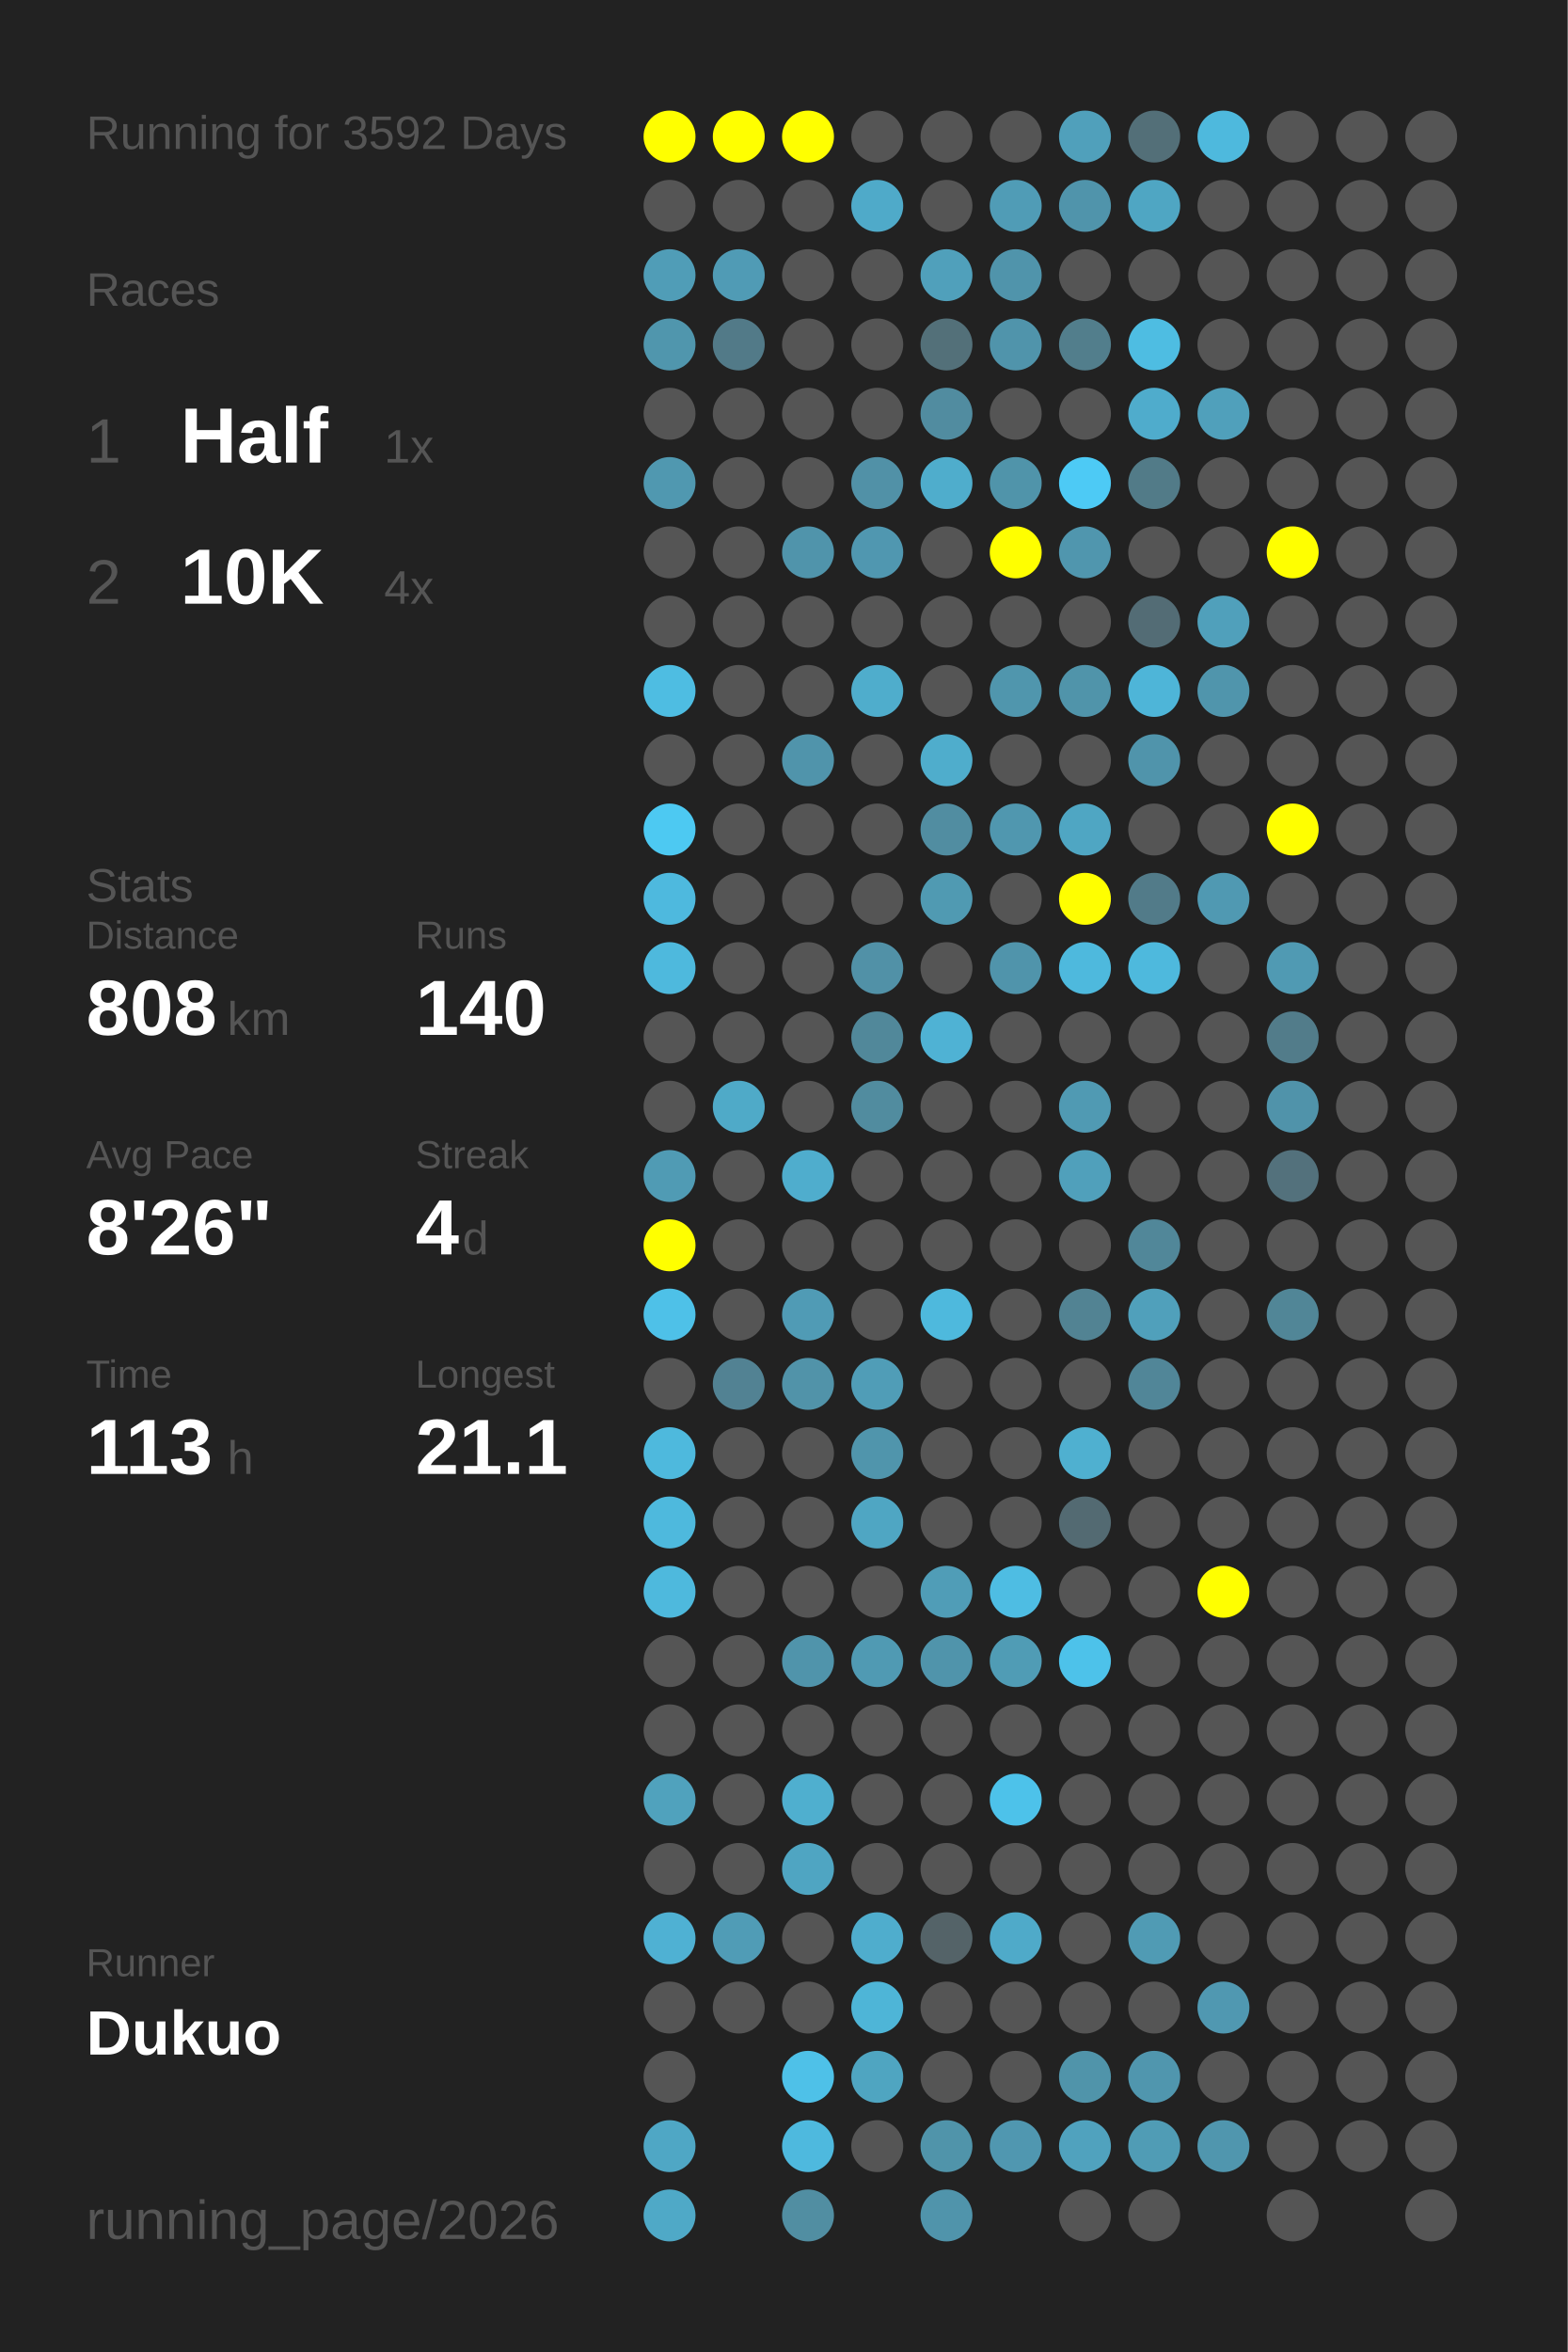
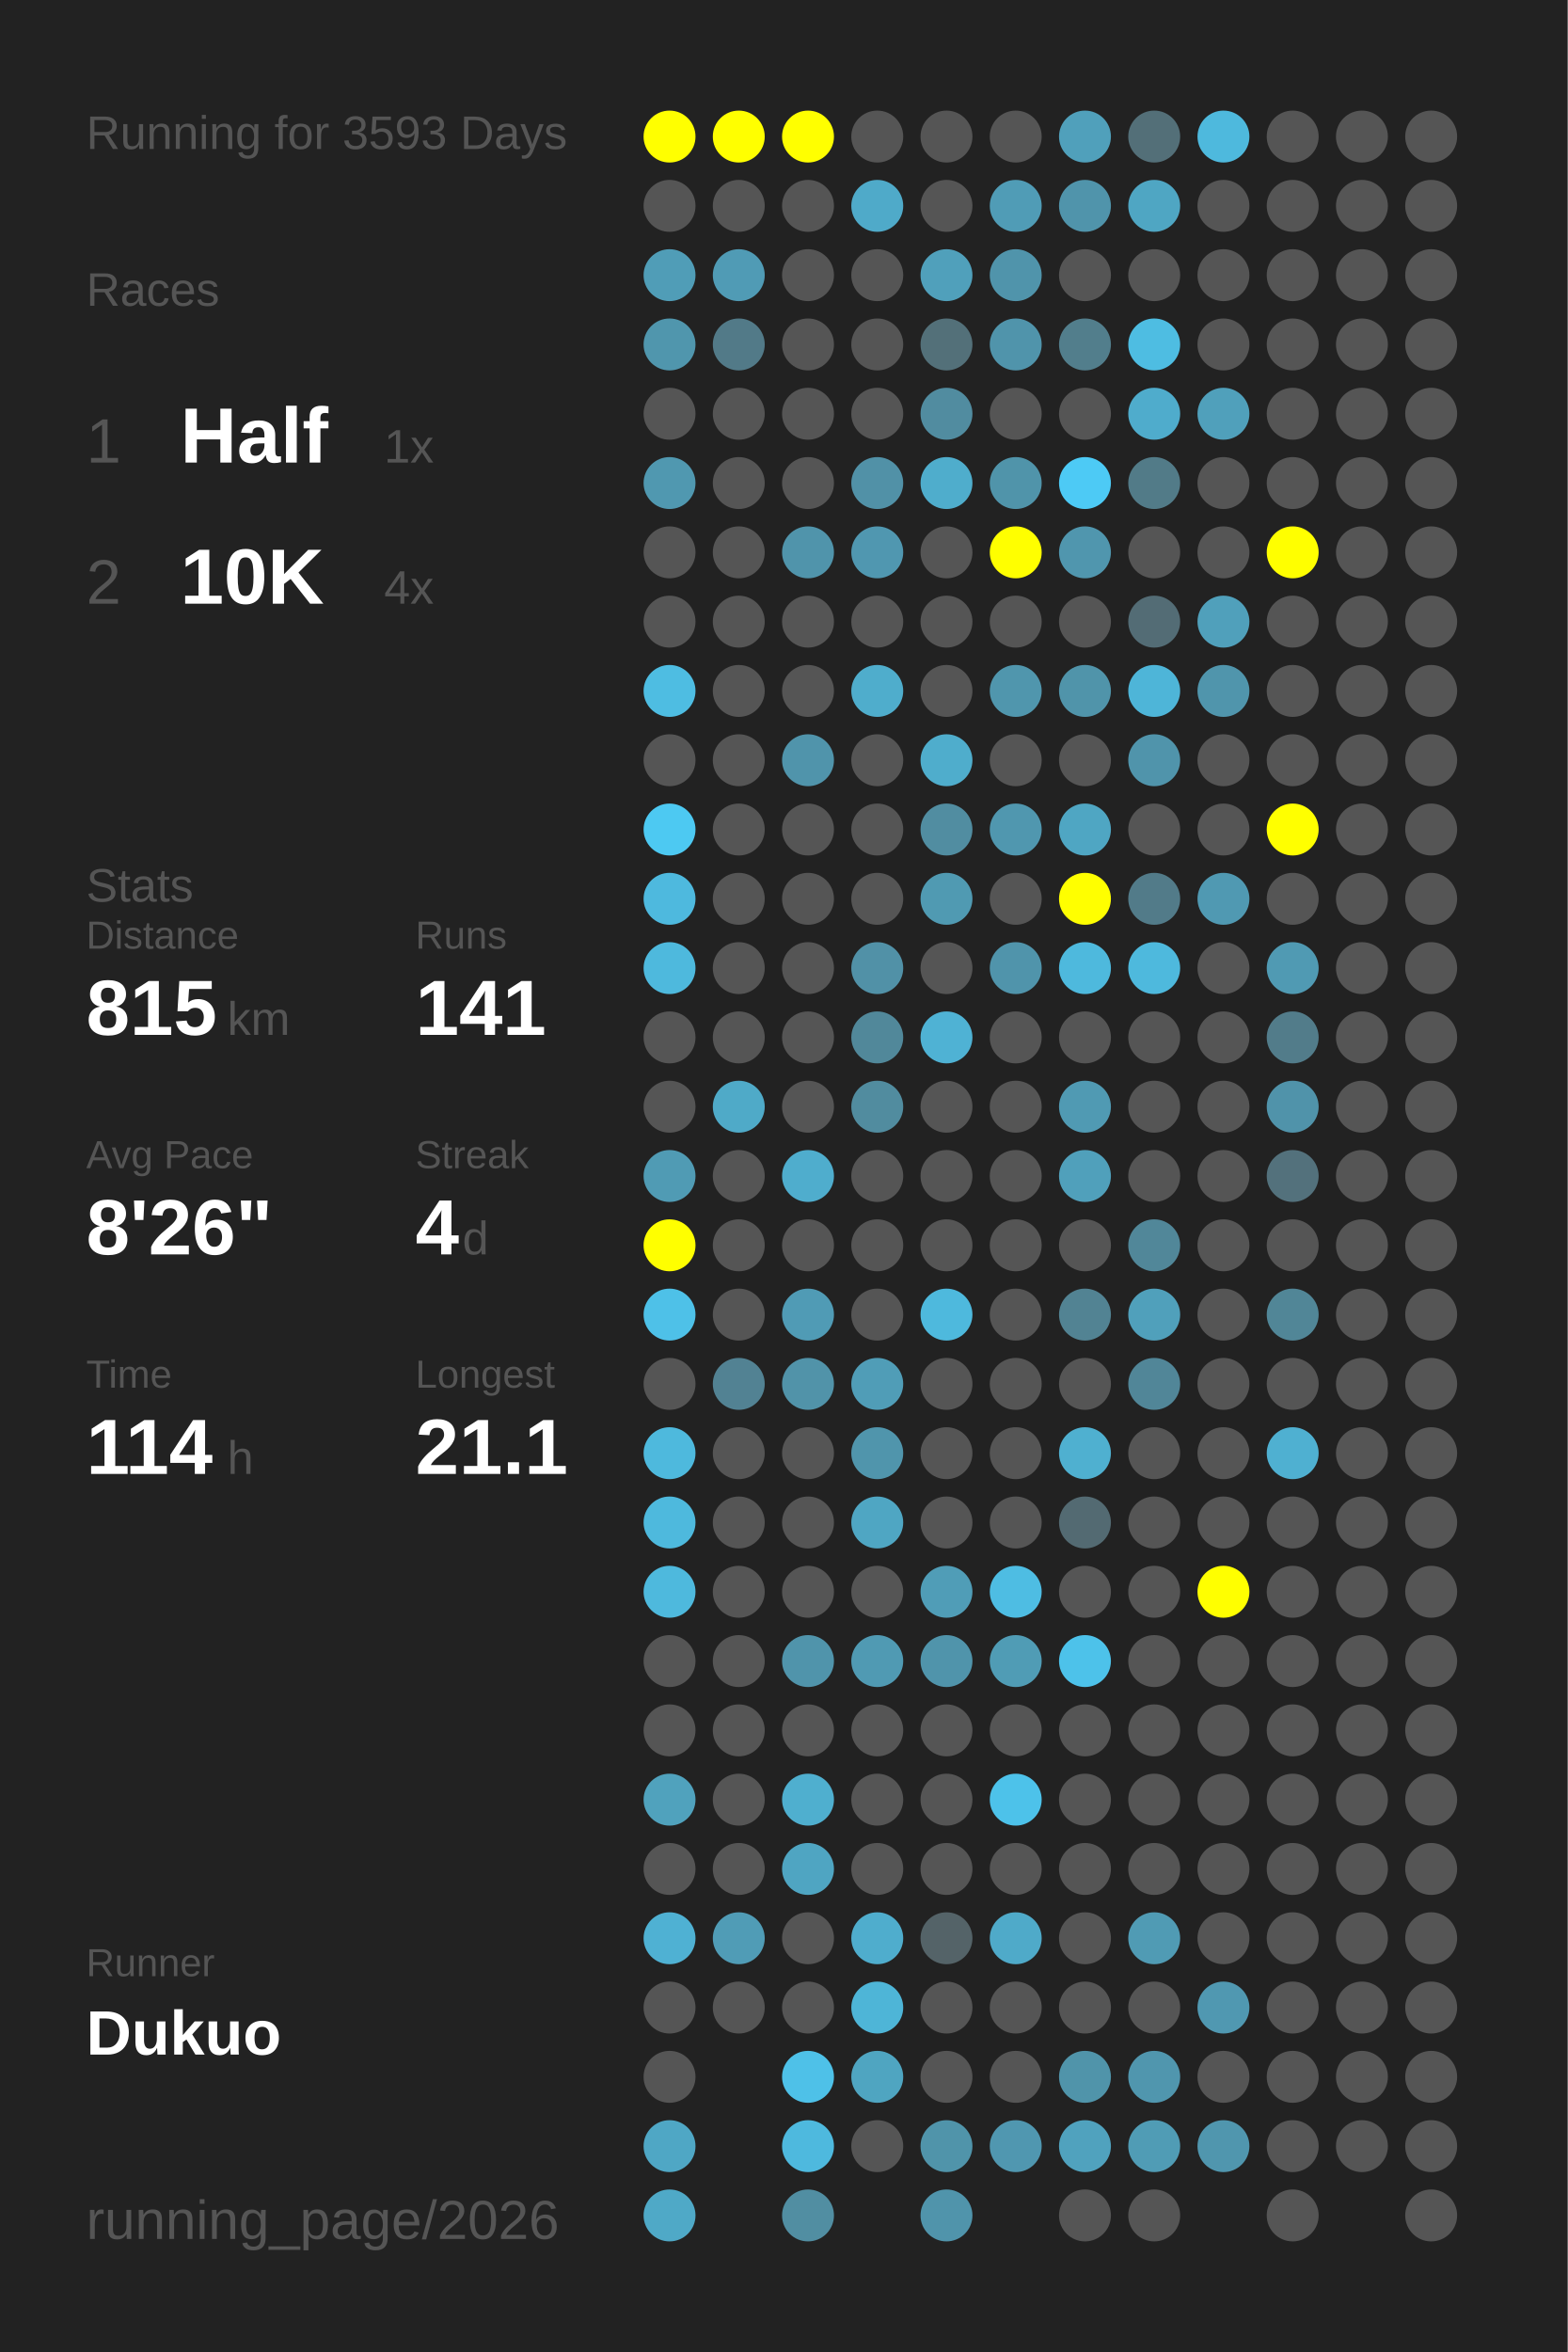
<svg xmlns="http://www.w3.org/2000/svg" baseProfile="full" height="300mm" version="1.1" viewBox="0,0,200,300" width="200mm">
  <defs />
  <rect fill="#222222" height="300" width="200" x="0" y="0" />
-   <text fill="#555555" style="font-size:6px; font-family:Arial;" x="11" y="19">Running for 3592 Days</text>
+   <text fill="#555555" style="font-size:6px; font-family:Arial;" x="11" y="19">Running for 3593 Days</text>
  <text fill="#555555" style="font-size:6px; font-family:Arial;" x="11" y="39">Races</text>
  <text fill="#555555" style="font-size:8px; font-family:Arial;" x="11" y="59">1</text>
  <text fill="#FFFFFF" style="font-size:10px; font-family:Arial; font-weight:bold;" x="23" y="59">Half</text>
  <text fill="#555555" style="font-size:6px; font-family:Arial;" x="49" y="59">1x</text>
  <text fill="#555555" style="font-size:8px; font-family:Arial;" x="11" y="77">2</text>
  <text fill="#FFFFFF" style="font-size:10px; font-family:Arial; font-weight:bold;" x="23" y="77">10K</text>
  <text fill="#555555" style="font-size:6px; font-family:Arial;" x="49" y="77">4x</text>
  <text fill="#555555" style="font-size:6px; font-family:Arial;" x="11" y="115">Stats</text>
  <text fill="#555555" style="font-size:5px; font-family:Arial;" x="11" y="121">Distance</text>
-   <text fill="#FFFFFF" style="font-size:10px; font-family:Arial; font-weight:bold;" x="11" y="132">808</text>
+   <text fill="#FFFFFF" style="font-size:10px; font-family:Arial; font-weight:bold;" x="11" y="132">815</text>
  <text fill="#555555" style="font-size:6px; font-family:Arial;" x="29" y="132">km</text>
  <text fill="#555555" style="font-size:5px; font-family:Arial;" x="53" y="121">Runs</text>
-   <text fill="#FFFFFF" style="font-size:10px; font-family:Arial; font-weight:bold;" x="53" y="132">140</text>
+   <text fill="#FFFFFF" style="font-size:10px; font-family:Arial; font-weight:bold;" x="53" y="132">141</text>
  <text fill="#555555" style="font-size:5px; font-family:Arial;" x="11" y="149">Avg Pace</text>
  <text fill="#FFFFFF" style="font-size:10px; font-family:Arial; font-weight:bold;" x="11" y="160">8'26"</text>
  <text fill="#555555" style="font-size:5px; font-family:Arial;" x="53" y="149">Streak</text>
  <text fill="#FFFFFF" style="font-size:10px; font-family:Arial; font-weight:bold;" x="53" y="160">4</text>
  <text fill="#555555" style="font-size:6px; font-family:Arial;" x="59" y="160">d</text>
  <text fill="#555555" style="font-size:5px; font-family:Arial;" x="11" y="177">Time</text>
-   <text fill="#FFFFFF" style="font-size:10px; font-family:Arial; font-weight:bold;" x="11" y="188">113</text>
+   <text fill="#FFFFFF" style="font-size:10px; font-family:Arial; font-weight:bold;" x="11" y="188">114</text>
  <text fill="#555555" style="font-size:6px; font-family:Arial;" x="29" y="188">h</text>
  <text fill="#555555" style="font-size:5px; font-family:Arial;" x="53" y="177">Longest</text>
  <text fill="#FFFFFF" style="font-size:10px; font-family:Arial; font-weight:bold;" x="53" y="188">21.1</text>
  <text fill="#555555" style="font-size:5px; font-family:Arial;" x="11" y="252.065">Runner</text>
  <text fill="#FFFFFF" style="font-size:8px; font-family:Arial; font-weight:bold;" x="11" y="262.065">Dukuo</text>
  <text fill="#555555" style="font-size:7px; font-family:Arial;" x="11" y="285.581">running_page/2026</text>
  <circle cx="85.417" cy="17.419" fill="#FFFF00" r="3.312" />
  <circle cx="85.417" cy="26.258" fill="#555555" r="3.312" />
  <circle cx="85.417" cy="35.097" fill="#509db7" r="3.312" />
  <circle cx="85.417" cy="43.935" fill="#5096ad" r="3.312" />
  <circle cx="85.417" cy="52.774" fill="#555555" r="3.312" />
  <circle cx="85.417" cy="61.613" fill="#5098b0" r="3.312" />
  <circle cx="85.417" cy="70.452" fill="#555555" r="3.312" />
  <circle cx="85.417" cy="79.29" fill="#555555" r="3.312" />
  <circle cx="85.417" cy="88.129" fill="#4ebde2" r="3.312" />
  <circle cx="85.417" cy="96.968" fill="#555555" r="3.312" />
  <circle cx="85.417" cy="105.806" fill="#4dc9f2" r="3.312" />
  <circle cx="85.417" cy="114.645" fill="#4eb9de" r="3.312" />
  <circle cx="85.417" cy="123.484" fill="#4eb9dd" r="3.312" />
  <circle cx="85.417" cy="132.323" fill="#555555" r="3.312" />
  <circle cx="85.417" cy="141.161" fill="#555555" r="3.312" />
  <circle cx="85.417" cy="150" fill="#509bb4" r="3.312" />
  <circle cx="85.417" cy="158.839" fill="#FFFF00" r="3.312" />
  <circle cx="85.417" cy="167.677" fill="#4ec1e8" r="3.312" />
  <circle cx="85.417" cy="176.516" fill="#555555" r="3.312" />
  <circle cx="85.417" cy="185.355" fill="#4eb9dd" r="3.312" />
  <circle cx="85.417" cy="194.194" fill="#4eb9dd" r="3.312" />
  <circle cx="85.417" cy="203.032" fill="#4eb9dd" r="3.312" />
  <circle cx="85.417" cy="211.871" fill="#555555" r="3.312" />
  <circle cx="85.417" cy="220.71" fill="#555555" r="3.312" />
  <circle cx="85.417" cy="229.548" fill="#50a2bd" r="3.312" />
  <circle cx="85.417" cy="238.387" fill="#555555" r="3.312" />
  <circle cx="85.417" cy="247.226" fill="#4fb1d3" r="3.312" />
  <circle cx="85.417" cy="256.065" fill="#555555" r="3.312" />
  <circle cx="85.417" cy="264.903" fill="#555555" r="3.312" />
  <circle cx="85.417" cy="273.742" fill="#4fa7c5" r="3.312" />
  <circle cx="85.417" cy="282.581" fill="#4fa9c7" r="3.312" />
  <circle cx="94.25" cy="17.419" fill="#FFFF00" r="3.312" />
  <circle cx="94.25" cy="26.258" fill="#555555" r="3.312" />
  <circle cx="94.25" cy="35.097" fill="#509bb5" r="3.312" />
  <circle cx="94.25" cy="43.935" fill="#527a88" r="3.312" />
  <circle cx="94.25" cy="52.774" fill="#555555" r="3.312" />
  <circle cx="94.25" cy="61.613" fill="#555555" r="3.312" />
  <circle cx="94.25" cy="70.452" fill="#555555" r="3.312" />
  <circle cx="94.25" cy="79.29" fill="#555555" r="3.312" />
  <circle cx="94.25" cy="88.129" fill="#555555" r="3.312" />
  <circle cx="94.25" cy="96.968" fill="#555555" r="3.312" />
  <circle cx="94.25" cy="105.806" fill="#555555" r="3.312" />
  <circle cx="94.25" cy="114.645" fill="#555555" r="3.312" />
  <circle cx="94.25" cy="123.484" fill="#555555" r="3.312" />
  <circle cx="94.25" cy="132.323" fill="#555555" r="3.312" />
  <circle cx="94.25" cy="141.161" fill="#4faac8" r="3.312" />
  <circle cx="94.25" cy="150" fill="#555555" r="3.312" />
  <circle cx="94.25" cy="158.839" fill="#555555" r="3.312" />
  <circle cx="94.25" cy="167.677" fill="#555555" r="3.312" />
  <circle cx="94.25" cy="176.516" fill="#528293" r="3.312" />
  <circle cx="94.25" cy="185.355" fill="#555555" r="3.312" />
  <circle cx="94.25" cy="194.194" fill="#555555" r="3.312" />
  <circle cx="94.25" cy="203.032" fill="#555555" r="3.312" />
  <circle cx="94.25" cy="211.871" fill="#555555" r="3.312" />
  <circle cx="94.25" cy="220.71" fill="#555555" r="3.312" />
  <circle cx="94.25" cy="229.548" fill="#555555" r="3.312" />
  <circle cx="94.25" cy="238.387" fill="#555555" r="3.312" />
  <circle cx="94.25" cy="247.226" fill="#509cb6" r="3.312" />
  <circle cx="94.25" cy="256.065" fill="#555555" r="3.312" />
  <circle cx="103.083" cy="17.419" fill="#FFFF00" r="3.312" />
  <circle cx="103.083" cy="26.258" fill="#555555" r="3.312" />
  <circle cx="103.083" cy="35.097" fill="#555555" r="3.312" />
  <circle cx="103.083" cy="43.935" fill="#555555" r="3.312" />
  <circle cx="103.083" cy="52.774" fill="#555555" r="3.312" />
  <circle cx="103.083" cy="61.613" fill="#555555" r="3.312" />
  <circle cx="103.083" cy="70.452" fill="#5094ab" r="3.312" />
  <circle cx="103.083" cy="79.29" fill="#555555" r="3.312" />
  <circle cx="103.083" cy="88.129" fill="#555555" r="3.312" />
  <circle cx="103.083" cy="96.968" fill="#5094ab" r="3.312" />
  <circle cx="103.083" cy="105.806" fill="#555555" r="3.312" />
  <circle cx="103.083" cy="114.645" fill="#555555" r="3.312" />
  <circle cx="103.083" cy="123.484" fill="#555555" r="3.312" />
  <circle cx="103.083" cy="132.323" fill="#555555" r="3.312" />
  <circle cx="103.083" cy="141.161" fill="#555555" r="3.312" />
  <circle cx="103.083" cy="150" fill="#4fadcd" r="3.312" />
  <circle cx="103.083" cy="158.839" fill="#555555" r="3.312" />
  <circle cx="103.083" cy="167.677" fill="#509bb5" r="3.312" />
  <circle cx="103.083" cy="176.516" fill="#5193a9" r="3.312" />
  <circle cx="103.083" cy="185.355" fill="#555555" r="3.312" />
  <circle cx="103.083" cy="194.194" fill="#555555" r="3.312" />
  <circle cx="103.083" cy="203.032" fill="#555555" r="3.312" />
  <circle cx="103.083" cy="211.871" fill="#5094ab" r="3.312" />
  <circle cx="103.083" cy="220.71" fill="#555555" r="3.312" />
  <circle cx="103.083" cy="229.548" fill="#4fafcf" r="3.312" />
  <circle cx="103.083" cy="238.387" fill="#4fa5c2" r="3.312" />
  <circle cx="103.083" cy="247.226" fill="#555555" r="3.312" />
  <circle cx="103.083" cy="256.065" fill="#555555" r="3.312" />
  <circle cx="103.083" cy="264.903" fill="#4ec1e8" r="3.312" />
  <circle cx="103.083" cy="273.742" fill="#4eb9de" r="3.312" />
  <circle cx="103.083" cy="282.581" fill="#518ea2" r="3.312" />
  <circle cx="111.917" cy="17.419" fill="#555555" r="3.312" />
  <circle cx="111.917" cy="26.258" fill="#4faac9" r="3.312" />
  <circle cx="111.917" cy="35.097" fill="#555555" r="3.312" />
  <circle cx="111.917" cy="43.935" fill="#555555" r="3.312" />
  <circle cx="111.917" cy="52.774" fill="#555555" r="3.312" />
  <circle cx="111.917" cy="61.613" fill="#5191a7" r="3.312" />
  <circle cx="111.917" cy="70.452" fill="#5097b0" r="3.312" />
  <circle cx="111.917" cy="79.29" fill="#555555" r="3.312" />
  <circle cx="111.917" cy="88.129" fill="#4fadcc" r="3.312" />
  <circle cx="111.917" cy="96.968" fill="#555555" r="3.312" />
  <circle cx="111.917" cy="105.806" fill="#555555" r="3.312" />
  <circle cx="111.917" cy="114.645" fill="#555555" r="3.312" />
  <circle cx="111.917" cy="123.484" fill="#5191a7" r="3.312" />
  <circle cx="111.917" cy="132.323" fill="#51889a" r="3.312" />
  <circle cx="111.917" cy="141.161" fill="#518c9f" r="3.312" />
  <circle cx="111.917" cy="150" fill="#555555" r="3.312" />
  <circle cx="111.917" cy="158.839" fill="#555555" r="3.312" />
  <circle cx="111.917" cy="167.677" fill="#555555" r="3.312" />
  <circle cx="111.917" cy="176.516" fill="#509db7" r="3.312" />
  <circle cx="111.917" cy="185.355" fill="#5095ac" r="3.312" />
  <circle cx="111.917" cy="194.194" fill="#4fa6c3" r="3.312" />
  <circle cx="111.917" cy="203.032" fill="#555555" r="3.312" />
  <circle cx="111.917" cy="211.871" fill="#509ab3" r="3.312" />
  <circle cx="111.917" cy="220.71" fill="#555555" r="3.312" />
  <circle cx="111.917" cy="229.548" fill="#555555" r="3.312" />
  <circle cx="111.917" cy="238.387" fill="#555555" r="3.312" />
  <circle cx="111.917" cy="247.226" fill="#4fadcd" r="3.312" />
  <circle cx="111.917" cy="256.065" fill="#4eb5d7" r="3.312" />
  <circle cx="111.917" cy="264.903" fill="#4fa5c1" r="3.312" />
  <circle cx="111.917" cy="273.742" fill="#555555" r="3.312" />
  <circle cx="120.75" cy="17.419" fill="#555555" r="3.312" />
  <circle cx="120.75" cy="26.258" fill="#555555" r="3.312" />
  <circle cx="120.75" cy="35.097" fill="#50a0bb" r="3.312" />
  <circle cx="120.75" cy="43.935" fill="#537079" r="3.312" />
  <circle cx="120.75" cy="52.774" fill="#518ca0" r="3.312" />
  <circle cx="120.75" cy="61.613" fill="#4fadcc" r="3.312" />
  <circle cx="120.75" cy="70.452" fill="#555555" r="3.312" />
  <circle cx="120.75" cy="79.29" fill="#555555" r="3.312" />
  <circle cx="120.75" cy="88.129" fill="#555555" r="3.312" />
  <circle cx="120.75" cy="96.968" fill="#4fadcc" r="3.312" />
  <circle cx="120.75" cy="105.806" fill="#518da1" r="3.312" />
  <circle cx="120.75" cy="114.645" fill="#509ab2" r="3.312" />
  <circle cx="120.75" cy="123.484" fill="#555555" r="3.312" />
  <circle cx="120.75" cy="132.323" fill="#4fb2d4" r="3.312" />
  <circle cx="120.75" cy="141.161" fill="#555555" r="3.312" />
  <circle cx="120.75" cy="150" fill="#555555" r="3.312" />
  <circle cx="120.75" cy="158.839" fill="#555555" r="3.312" />
  <circle cx="120.75" cy="167.677" fill="#4eb9dd" r="3.312" />
  <circle cx="120.75" cy="176.516" fill="#555555" r="3.312" />
  <circle cx="120.75" cy="185.355" fill="#555555" r="3.312" />
  <circle cx="120.75" cy="194.194" fill="#555555" r="3.312" />
  <circle cx="120.75" cy="203.032" fill="#509db7" r="3.312" />
  <circle cx="120.75" cy="211.871" fill="#5094ab" r="3.312" />
  <circle cx="120.75" cy="220.71" fill="#555555" r="3.312" />
  <circle cx="120.75" cy="229.548" fill="#555555" r="3.312" />
  <circle cx="120.75" cy="238.387" fill="#555555" r="3.312" />
  <circle cx="120.75" cy="247.226" fill="#546368" r="3.312" />
  <circle cx="120.75" cy="256.065" fill="#555555" r="3.312" />
  <circle cx="120.75" cy="264.903" fill="#555555" r="3.312" />
  <circle cx="120.75" cy="273.742" fill="#5094aa" r="3.312" />
  <circle cx="120.75" cy="282.581" fill="#5094ab" r="3.312" />
  <circle cx="129.583" cy="17.419" fill="#555555" r="3.312" />
  <circle cx="129.583" cy="26.258" fill="#509cb6" r="3.312" />
  <circle cx="129.583" cy="35.097" fill="#5094ab" r="3.312" />
  <circle cx="129.583" cy="43.935" fill="#5094ab" r="3.312" />
  <circle cx="129.583" cy="52.774" fill="#555555" r="3.312" />
  <circle cx="129.583" cy="61.613" fill="#5094aa" r="3.312" />
  <circle cx="129.583" cy="70.452" fill="#FFFF00" r="3.312" />
  <circle cx="129.583" cy="79.29" fill="#555555" r="3.312" />
  <circle cx="129.583" cy="88.129" fill="#5096ad" r="3.312" />
  <circle cx="129.583" cy="96.968" fill="#555555" r="3.312" />
  <circle cx="129.583" cy="105.806" fill="#5097af" r="3.312" />
  <circle cx="129.583" cy="114.645" fill="#555555" r="3.312" />
  <circle cx="129.583" cy="123.484" fill="#5094ab" r="3.312" />
  <circle cx="129.583" cy="132.323" fill="#555555" r="3.312" />
  <circle cx="129.583" cy="141.161" fill="#555555" r="3.312" />
  <circle cx="129.583" cy="150" fill="#555555" r="3.312" />
  <circle cx="129.583" cy="158.839" fill="#555555" r="3.312" />
  <circle cx="129.583" cy="167.677" fill="#555555" r="3.312" />
  <circle cx="129.583" cy="176.516" fill="#555555" r="3.312" />
  <circle cx="129.583" cy="185.355" fill="#555555" r="3.312" />
  <circle cx="129.583" cy="194.194" fill="#555555" r="3.312" />
  <circle cx="129.583" cy="203.032" fill="#4ebde3" r="3.312" />
  <circle cx="129.583" cy="211.871" fill="#509cb5" r="3.312" />
  <circle cx="129.583" cy="220.71" fill="#555555" r="3.312" />
  <circle cx="129.583" cy="229.548" fill="#4dc2ea" r="3.312" />
  <circle cx="129.583" cy="238.387" fill="#555555" r="3.312" />
  <circle cx="129.583" cy="247.226" fill="#4faac9" r="3.312" />
  <circle cx="129.583" cy="256.065" fill="#555555" r="3.312" />
  <circle cx="129.583" cy="264.903" fill="#555555" r="3.312" />
  <circle cx="129.583" cy="273.742" fill="#5097b0" r="3.312" />
  <circle cx="138.417" cy="17.419" fill="#50a0bb" r="3.312" />
  <circle cx="138.417" cy="26.258" fill="#5094ab" r="3.312" />
  <circle cx="138.417" cy="35.097" fill="#555555" r="3.312" />
  <circle cx="138.417" cy="43.935" fill="#527e8c" r="3.312" />
  <circle cx="138.417" cy="52.774" fill="#555555" r="3.312" />
  <circle cx="138.417" cy="61.613" fill="#4dcaf5" r="3.312" />
  <circle cx="138.417" cy="70.452" fill="#5096ae" r="3.312" />
  <circle cx="138.417" cy="79.29" fill="#555555" r="3.312" />
  <circle cx="138.417" cy="88.129" fill="#5094aa" r="3.312" />
  <circle cx="138.417" cy="96.968" fill="#555555" r="3.312" />
  <circle cx="138.417" cy="105.806" fill="#4fa6c3" r="3.312" />
  <circle cx="138.417" cy="114.645" fill="#FFFF00" r="3.312" />
  <circle cx="138.417" cy="123.484" fill="#4eb9dd" r="3.312" />
  <circle cx="138.417" cy="132.323" fill="#555555" r="3.312" />
  <circle cx="138.417" cy="141.161" fill="#509ab3" r="3.312" />
  <circle cx="138.417" cy="150" fill="#50a0bb" r="3.312" />
  <circle cx="138.417" cy="158.839" fill="#555555" r="3.312" />
  <circle cx="138.417" cy="167.677" fill="#528393" r="3.312" />
  <circle cx="138.417" cy="176.516" fill="#555555" r="3.312" />
  <circle cx="138.417" cy="185.355" fill="#4fb0d0" r="3.312" />
  <circle cx="138.417" cy="194.194" fill="#536a72" r="3.312" />
  <circle cx="138.417" cy="203.032" fill="#555555" r="3.312" />
  <circle cx="138.417" cy="211.871" fill="#4dc2ea" r="3.312" />
  <circle cx="138.417" cy="220.71" fill="#555555" r="3.312" />
  <circle cx="138.417" cy="229.548" fill="#555555" r="3.312" />
  <circle cx="138.417" cy="238.387" fill="#555555" r="3.312" />
  <circle cx="138.417" cy="247.226" fill="#555555" r="3.312" />
  <circle cx="138.417" cy="256.065" fill="#555555" r="3.312" />
  <circle cx="138.417" cy="264.903" fill="#5094aa" r="3.312" />
  <circle cx="138.417" cy="273.742" fill="#50a2be" r="3.312" />
  <circle cx="138.417" cy="282.581" fill="#555555" r="3.312" />
  <circle cx="147.25" cy="17.419" fill="#536f78" r="3.312" />
  <circle cx="147.25" cy="26.258" fill="#4fa6c3" r="3.312" />
  <circle cx="147.25" cy="35.097" fill="#555555" r="3.312" />
  <circle cx="147.25" cy="43.935" fill="#4ebde2" r="3.312" />
  <circle cx="147.25" cy="52.774" fill="#4faccc" r="3.312" />
  <circle cx="147.25" cy="61.613" fill="#527b88" r="3.312" />
  <circle cx="147.25" cy="70.452" fill="#555555" r="3.312" />
  <circle cx="147.25" cy="79.29" fill="#536c75" r="3.312" />
  <circle cx="147.25" cy="88.129" fill="#4eb5d8" r="3.312" />
  <circle cx="147.25" cy="96.968" fill="#5094ab" r="3.312" />
  <circle cx="147.25" cy="105.806" fill="#555555" r="3.312" />
  <circle cx="147.25" cy="114.645" fill="#527b89" r="3.312" />
  <circle cx="147.25" cy="123.484" fill="#4eb9dd" r="3.312" />
  <circle cx="147.25" cy="132.323" fill="#555555" r="3.312" />
  <circle cx="147.25" cy="141.161" fill="#555555" r="3.312" />
  <circle cx="147.25" cy="150" fill="#555555" r="3.312" />
  <circle cx="147.25" cy="158.839" fill="#518799" r="3.312" />
  <circle cx="147.25" cy="167.677" fill="#50a0bb" r="3.312" />
  <circle cx="147.25" cy="176.516" fill="#518698" r="3.312" />
  <circle cx="147.25" cy="185.355" fill="#555555" r="3.312" />
  <circle cx="147.25" cy="194.194" fill="#555555" r="3.312" />
  <circle cx="147.25" cy="203.032" fill="#555555" r="3.312" />
  <circle cx="147.25" cy="211.871" fill="#555555" r="3.312" />
  <circle cx="147.25" cy="220.71" fill="#555555" r="3.312" />
  <circle cx="147.25" cy="229.548" fill="#555555" r="3.312" />
  <circle cx="147.25" cy="238.387" fill="#555555" r="3.312" />
  <circle cx="147.25" cy="247.226" fill="#509bb4" r="3.312" />
  <circle cx="147.25" cy="256.065" fill="#555555" r="3.312" />
  <circle cx="147.25" cy="264.903" fill="#5096ae" r="3.312" />
  <circle cx="147.25" cy="273.742" fill="#509cb5" r="3.312" />
  <circle cx="147.25" cy="282.581" fill="#555555" r="3.312" />
  <circle cx="156.083" cy="17.419" fill="#4eb9dd" r="3.312" />
  <circle cx="156.083" cy="26.258" fill="#555555" r="3.312" />
  <circle cx="156.083" cy="35.097" fill="#555555" r="3.312" />
  <circle cx="156.083" cy="43.935" fill="#555555" r="3.312" />
  <circle cx="156.083" cy="52.774" fill="#50a0bb" r="3.312" />
  <circle cx="156.083" cy="61.613" fill="#555555" r="3.312" />
  <circle cx="156.083" cy="70.452" fill="#555555" r="3.312" />
  <circle cx="156.083" cy="79.29" fill="#50a0bb" r="3.312" />
  <circle cx="156.083" cy="88.129" fill="#5095ac" r="3.312" />
  <circle cx="156.083" cy="96.968" fill="#555555" r="3.312" />
  <circle cx="156.083" cy="105.806" fill="#555555" r="3.312" />
  <circle cx="156.083" cy="114.645" fill="#5099b2" r="3.312" />
  <circle cx="156.083" cy="123.484" fill="#555555" r="3.312" />
  <circle cx="156.083" cy="132.323" fill="#555555" r="3.312" />
  <circle cx="156.083" cy="141.161" fill="#555555" r="3.312" />
  <circle cx="156.083" cy="150" fill="#555555" r="3.312" />
  <circle cx="156.083" cy="158.839" fill="#555555" r="3.312" />
  <circle cx="156.083" cy="167.677" fill="#555555" r="3.312" />
  <circle cx="156.083" cy="176.516" fill="#555555" r="3.312" />
  <circle cx="156.083" cy="185.355" fill="#555555" r="3.312" />
  <circle cx="156.083" cy="194.194" fill="#555555" r="3.312" />
  <circle cx="156.083" cy="203.032" fill="#FFFF00" r="3.312" />
  <circle cx="156.083" cy="211.871" fill="#555555" r="3.312" />
  <circle cx="156.083" cy="220.71" fill="#555555" r="3.312" />
  <circle cx="156.083" cy="229.548" fill="#555555" r="3.312" />
  <circle cx="156.083" cy="238.387" fill="#555555" r="3.312" />
  <circle cx="156.083" cy="247.226" fill="#555555" r="3.312" />
  <circle cx="156.083" cy="256.065" fill="#5098b1" r="3.312" />
  <circle cx="156.083" cy="264.903" fill="#555555" r="3.312" />
  <circle cx="156.083" cy="273.742" fill="#5096ae" r="3.312" />
  <circle cx="164.917" cy="17.419" fill="#555555" r="3.312" />
  <circle cx="164.917" cy="26.258" fill="#555555" r="3.312" />
  <circle cx="164.917" cy="35.097" fill="#555555" r="3.312" />
  <circle cx="164.917" cy="43.935" fill="#555555" r="3.312" />
  <circle cx="164.917" cy="52.774" fill="#555555" r="3.312" />
  <circle cx="164.917" cy="61.613" fill="#555555" r="3.312" />
  <circle cx="164.917" cy="70.452" fill="#FFFF00" r="3.312" />
  <circle cx="164.917" cy="79.29" fill="#555555" r="3.312" />
  <circle cx="164.917" cy="88.129" fill="#555555" r="3.312" />
  <circle cx="164.917" cy="96.968" fill="#555555" r="3.312" />
  <circle cx="164.917" cy="105.806" fill="#FFFF00" r="3.312" />
  <circle cx="164.917" cy="114.645" fill="#555555" r="3.312" />
  <circle cx="164.917" cy="123.484" fill="#509ab3" r="3.312" />
  <circle cx="164.917" cy="132.323" fill="#527c8a" r="3.312" />
  <circle cx="164.917" cy="141.161" fill="#5093aa" r="3.312" />
  <circle cx="164.917" cy="150" fill="#53717c" r="3.312" />
  <circle cx="164.917" cy="158.839" fill="#555555" r="3.312" />
  <circle cx="164.917" cy="167.677" fill="#518697" r="3.312" />
  <circle cx="164.917" cy="176.516" fill="#555555" r="3.312" />
-   <circle cx="164.917" cy="185.355" fill="#555555" r="3.312" />
+   <circle cx="164.917" cy="185.355" fill="#4fb0d1" r="3.312" />
  <circle cx="164.917" cy="194.194" fill="#555555" r="3.312" />
  <circle cx="164.917" cy="203.032" fill="#555555" r="3.312" />
  <circle cx="164.917" cy="211.871" fill="#555555" r="3.312" />
  <circle cx="164.917" cy="220.71" fill="#555555" r="3.312" />
  <circle cx="164.917" cy="229.548" fill="#555555" r="3.312" />
  <circle cx="164.917" cy="238.387" fill="#555555" r="3.312" />
  <circle cx="164.917" cy="247.226" fill="#555555" r="3.312" />
  <circle cx="164.917" cy="256.065" fill="#555555" r="3.312" />
  <circle cx="164.917" cy="264.903" fill="#555555" r="3.312" />
  <circle cx="164.917" cy="273.742" fill="#555555" r="3.312" />
  <circle cx="164.917" cy="282.581" fill="#555555" r="3.312" />
  <circle cx="173.75" cy="17.419" fill="#555555" r="3.312" />
  <circle cx="173.75" cy="26.258" fill="#555555" r="3.312" />
  <circle cx="173.75" cy="35.097" fill="#555555" r="3.312" />
  <circle cx="173.75" cy="43.935" fill="#555555" r="3.312" />
  <circle cx="173.75" cy="52.774" fill="#555555" r="3.312" />
  <circle cx="173.75" cy="61.613" fill="#555555" r="3.312" />
  <circle cx="173.75" cy="70.452" fill="#555555" r="3.312" />
  <circle cx="173.75" cy="79.29" fill="#555555" r="3.312" />
  <circle cx="173.75" cy="88.129" fill="#555555" r="3.312" />
  <circle cx="173.75" cy="96.968" fill="#555555" r="3.312" />
  <circle cx="173.75" cy="105.806" fill="#555555" r="3.312" />
  <circle cx="173.75" cy="114.645" fill="#555555" r="3.312" />
  <circle cx="173.75" cy="123.484" fill="#555555" r="3.312" />
  <circle cx="173.75" cy="132.323" fill="#555555" r="3.312" />
  <circle cx="173.75" cy="141.161" fill="#555555" r="3.312" />
  <circle cx="173.75" cy="150" fill="#555555" r="3.312" />
  <circle cx="173.75" cy="158.839" fill="#555555" r="3.312" />
  <circle cx="173.75" cy="167.677" fill="#555555" r="3.312" />
  <circle cx="173.75" cy="176.516" fill="#555555" r="3.312" />
  <circle cx="173.75" cy="185.355" fill="#555555" r="3.312" />
  <circle cx="173.75" cy="194.194" fill="#555555" r="3.312" />
  <circle cx="173.75" cy="203.032" fill="#555555" r="3.312" />
  <circle cx="173.75" cy="211.871" fill="#555555" r="3.312" />
  <circle cx="173.75" cy="220.71" fill="#555555" r="3.312" />
  <circle cx="173.75" cy="229.548" fill="#555555" r="3.312" />
  <circle cx="173.75" cy="238.387" fill="#555555" r="3.312" />
  <circle cx="173.75" cy="247.226" fill="#555555" r="3.312" />
  <circle cx="173.75" cy="256.065" fill="#555555" r="3.312" />
  <circle cx="173.75" cy="264.903" fill="#555555" r="3.312" />
  <circle cx="173.75" cy="273.742" fill="#555555" r="3.312" />
  <circle cx="182.583" cy="17.419" fill="#555555" r="3.312" />
  <circle cx="182.583" cy="26.258" fill="#555555" r="3.312" />
  <circle cx="182.583" cy="35.097" fill="#555555" r="3.312" />
  <circle cx="182.583" cy="43.935" fill="#555555" r="3.312" />
  <circle cx="182.583" cy="52.774" fill="#555555" r="3.312" />
  <circle cx="182.583" cy="61.613" fill="#555555" r="3.312" />
  <circle cx="182.583" cy="70.452" fill="#555555" r="3.312" />
  <circle cx="182.583" cy="79.29" fill="#555555" r="3.312" />
  <circle cx="182.583" cy="88.129" fill="#555555" r="3.312" />
  <circle cx="182.583" cy="96.968" fill="#555555" r="3.312" />
  <circle cx="182.583" cy="105.806" fill="#555555" r="3.312" />
  <circle cx="182.583" cy="114.645" fill="#555555" r="3.312" />
  <circle cx="182.583" cy="123.484" fill="#555555" r="3.312" />
  <circle cx="182.583" cy="132.323" fill="#555555" r="3.312" />
  <circle cx="182.583" cy="141.161" fill="#555555" r="3.312" />
  <circle cx="182.583" cy="150" fill="#555555" r="3.312" />
  <circle cx="182.583" cy="158.839" fill="#555555" r="3.312" />
  <circle cx="182.583" cy="167.677" fill="#555555" r="3.312" />
  <circle cx="182.583" cy="176.516" fill="#555555" r="3.312" />
  <circle cx="182.583" cy="185.355" fill="#555555" r="3.312" />
  <circle cx="182.583" cy="194.194" fill="#555555" r="3.312" />
  <circle cx="182.583" cy="203.032" fill="#555555" r="3.312" />
  <circle cx="182.583" cy="211.871" fill="#555555" r="3.312" />
  <circle cx="182.583" cy="220.71" fill="#555555" r="3.312" />
  <circle cx="182.583" cy="229.548" fill="#555555" r="3.312" />
  <circle cx="182.583" cy="238.387" fill="#555555" r="3.312" />
  <circle cx="182.583" cy="247.226" fill="#555555" r="3.312" />
  <circle cx="182.583" cy="256.065" fill="#555555" r="3.312" />
  <circle cx="182.583" cy="264.903" fill="#555555" r="3.312" />
  <circle cx="182.583" cy="273.742" fill="#555555" r="3.312" />
  <circle cx="182.583" cy="282.581" fill="#555555" r="3.312" />
</svg>
